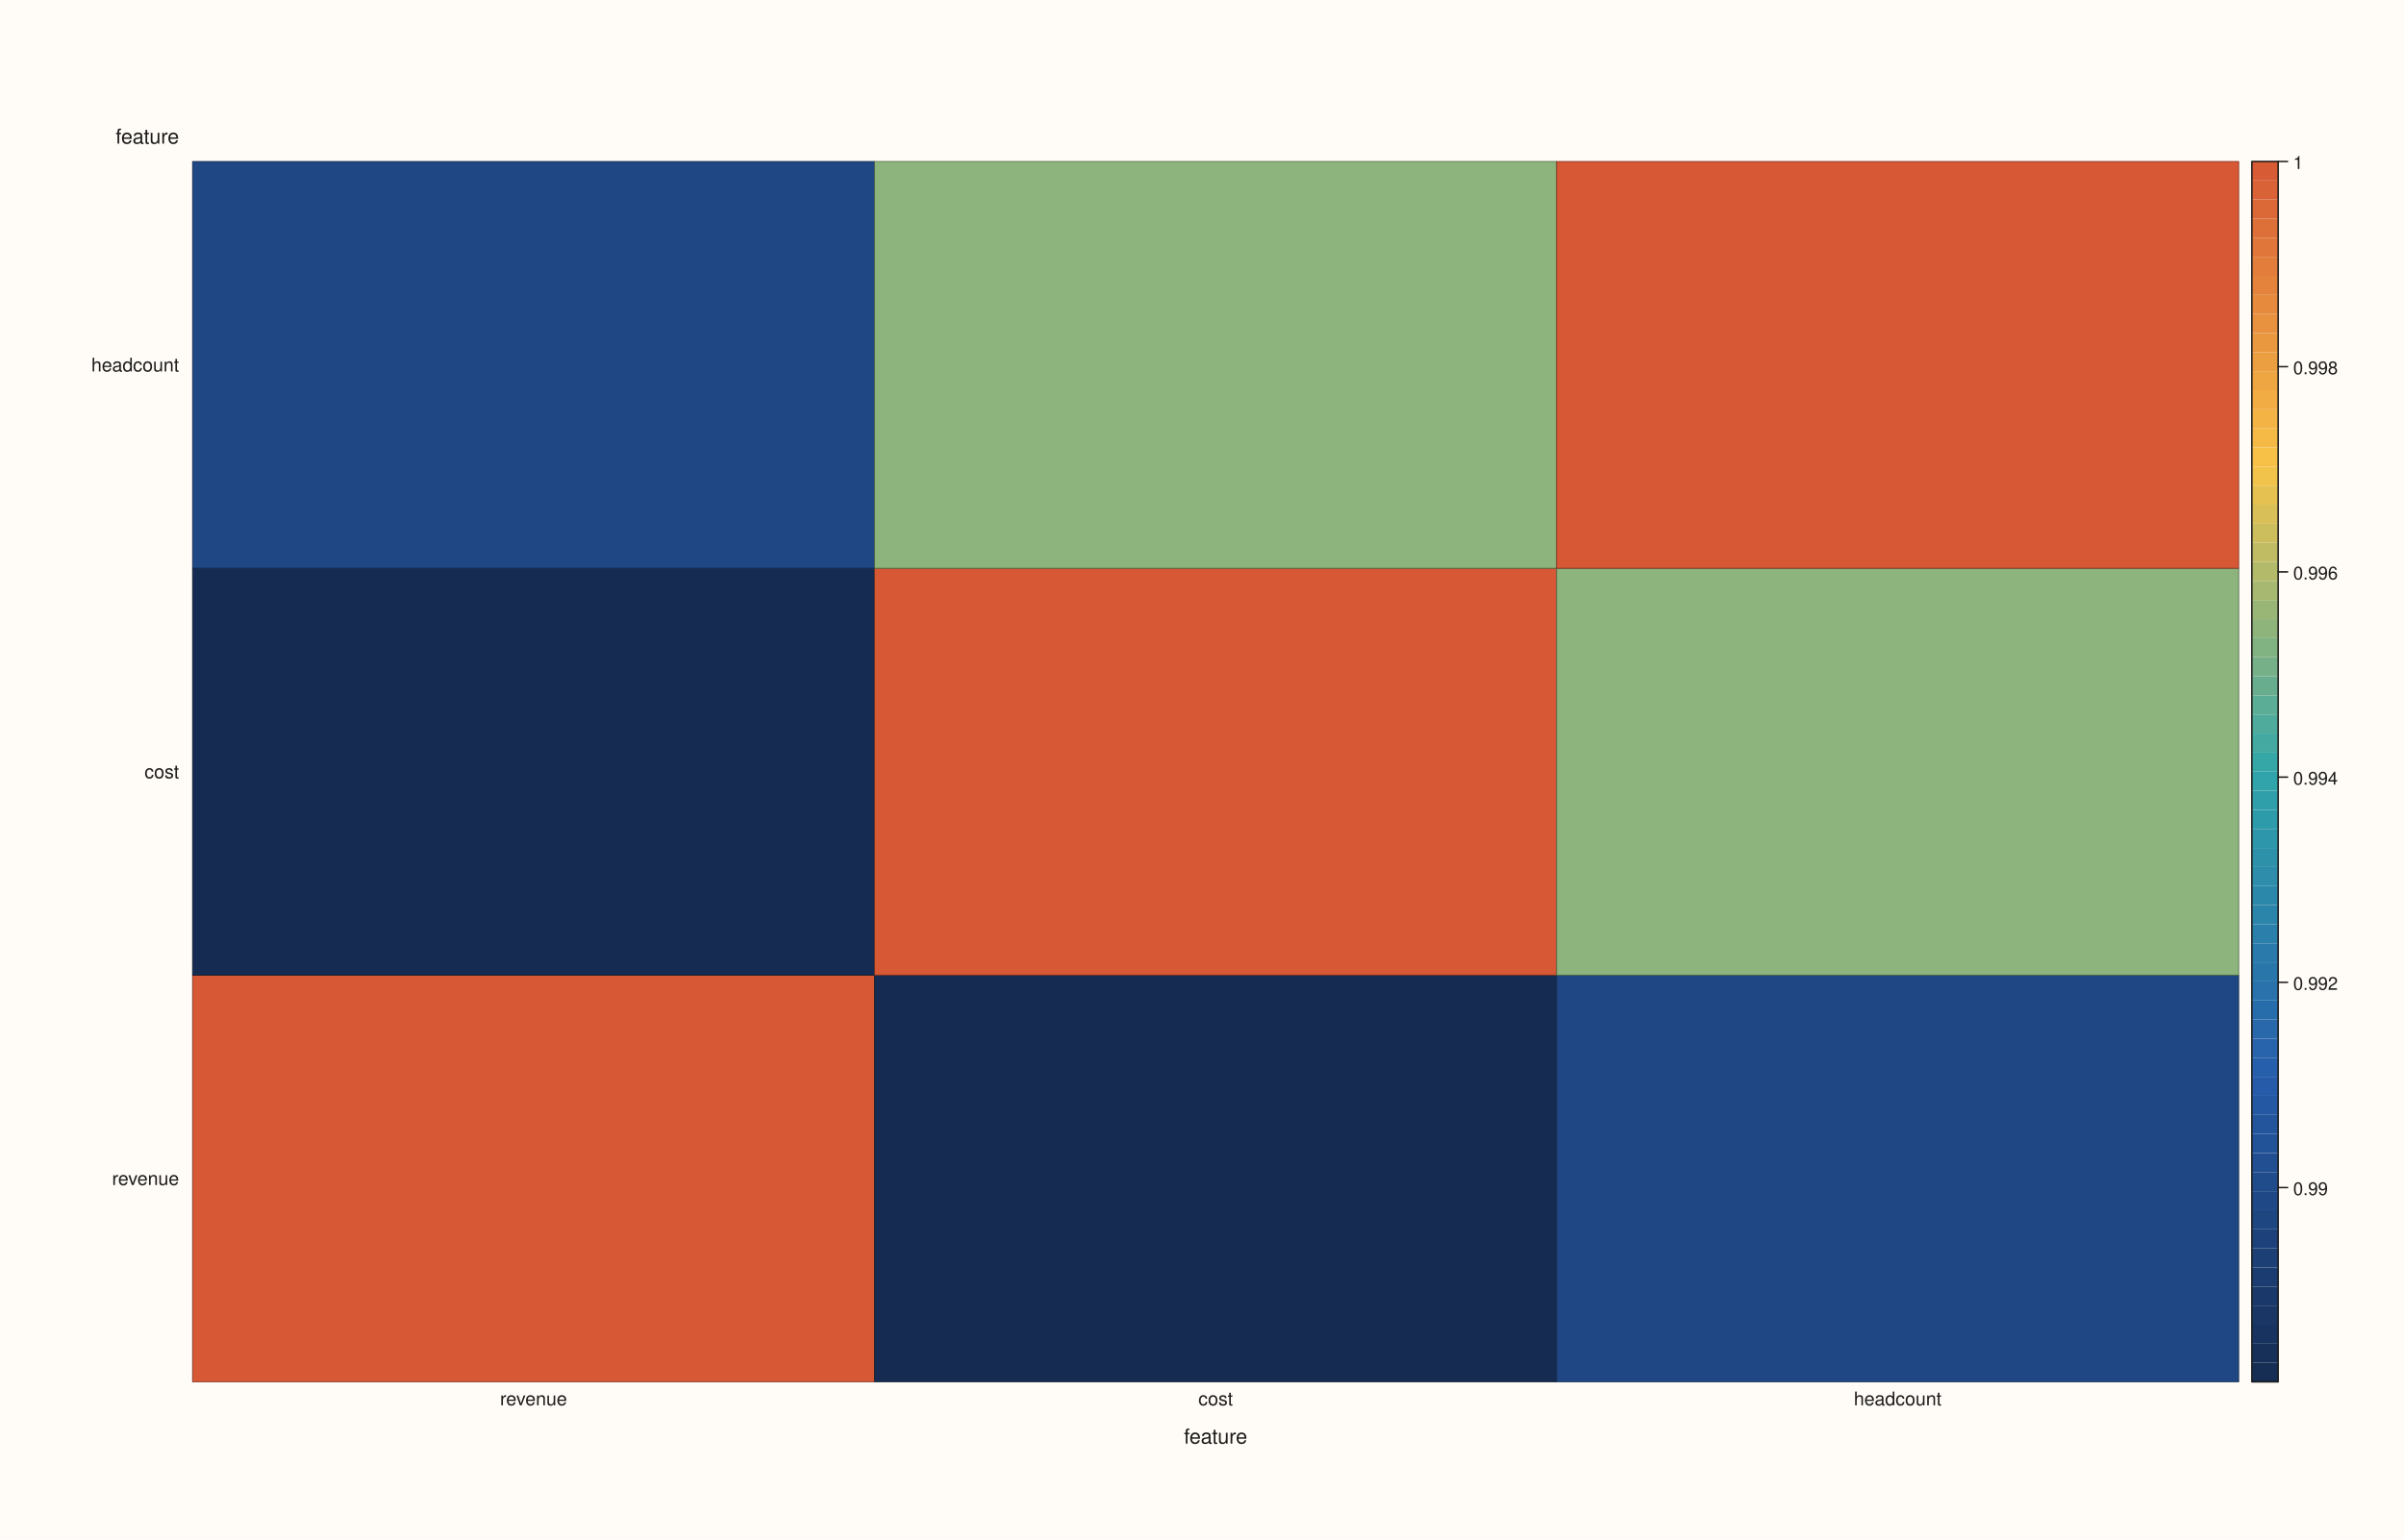
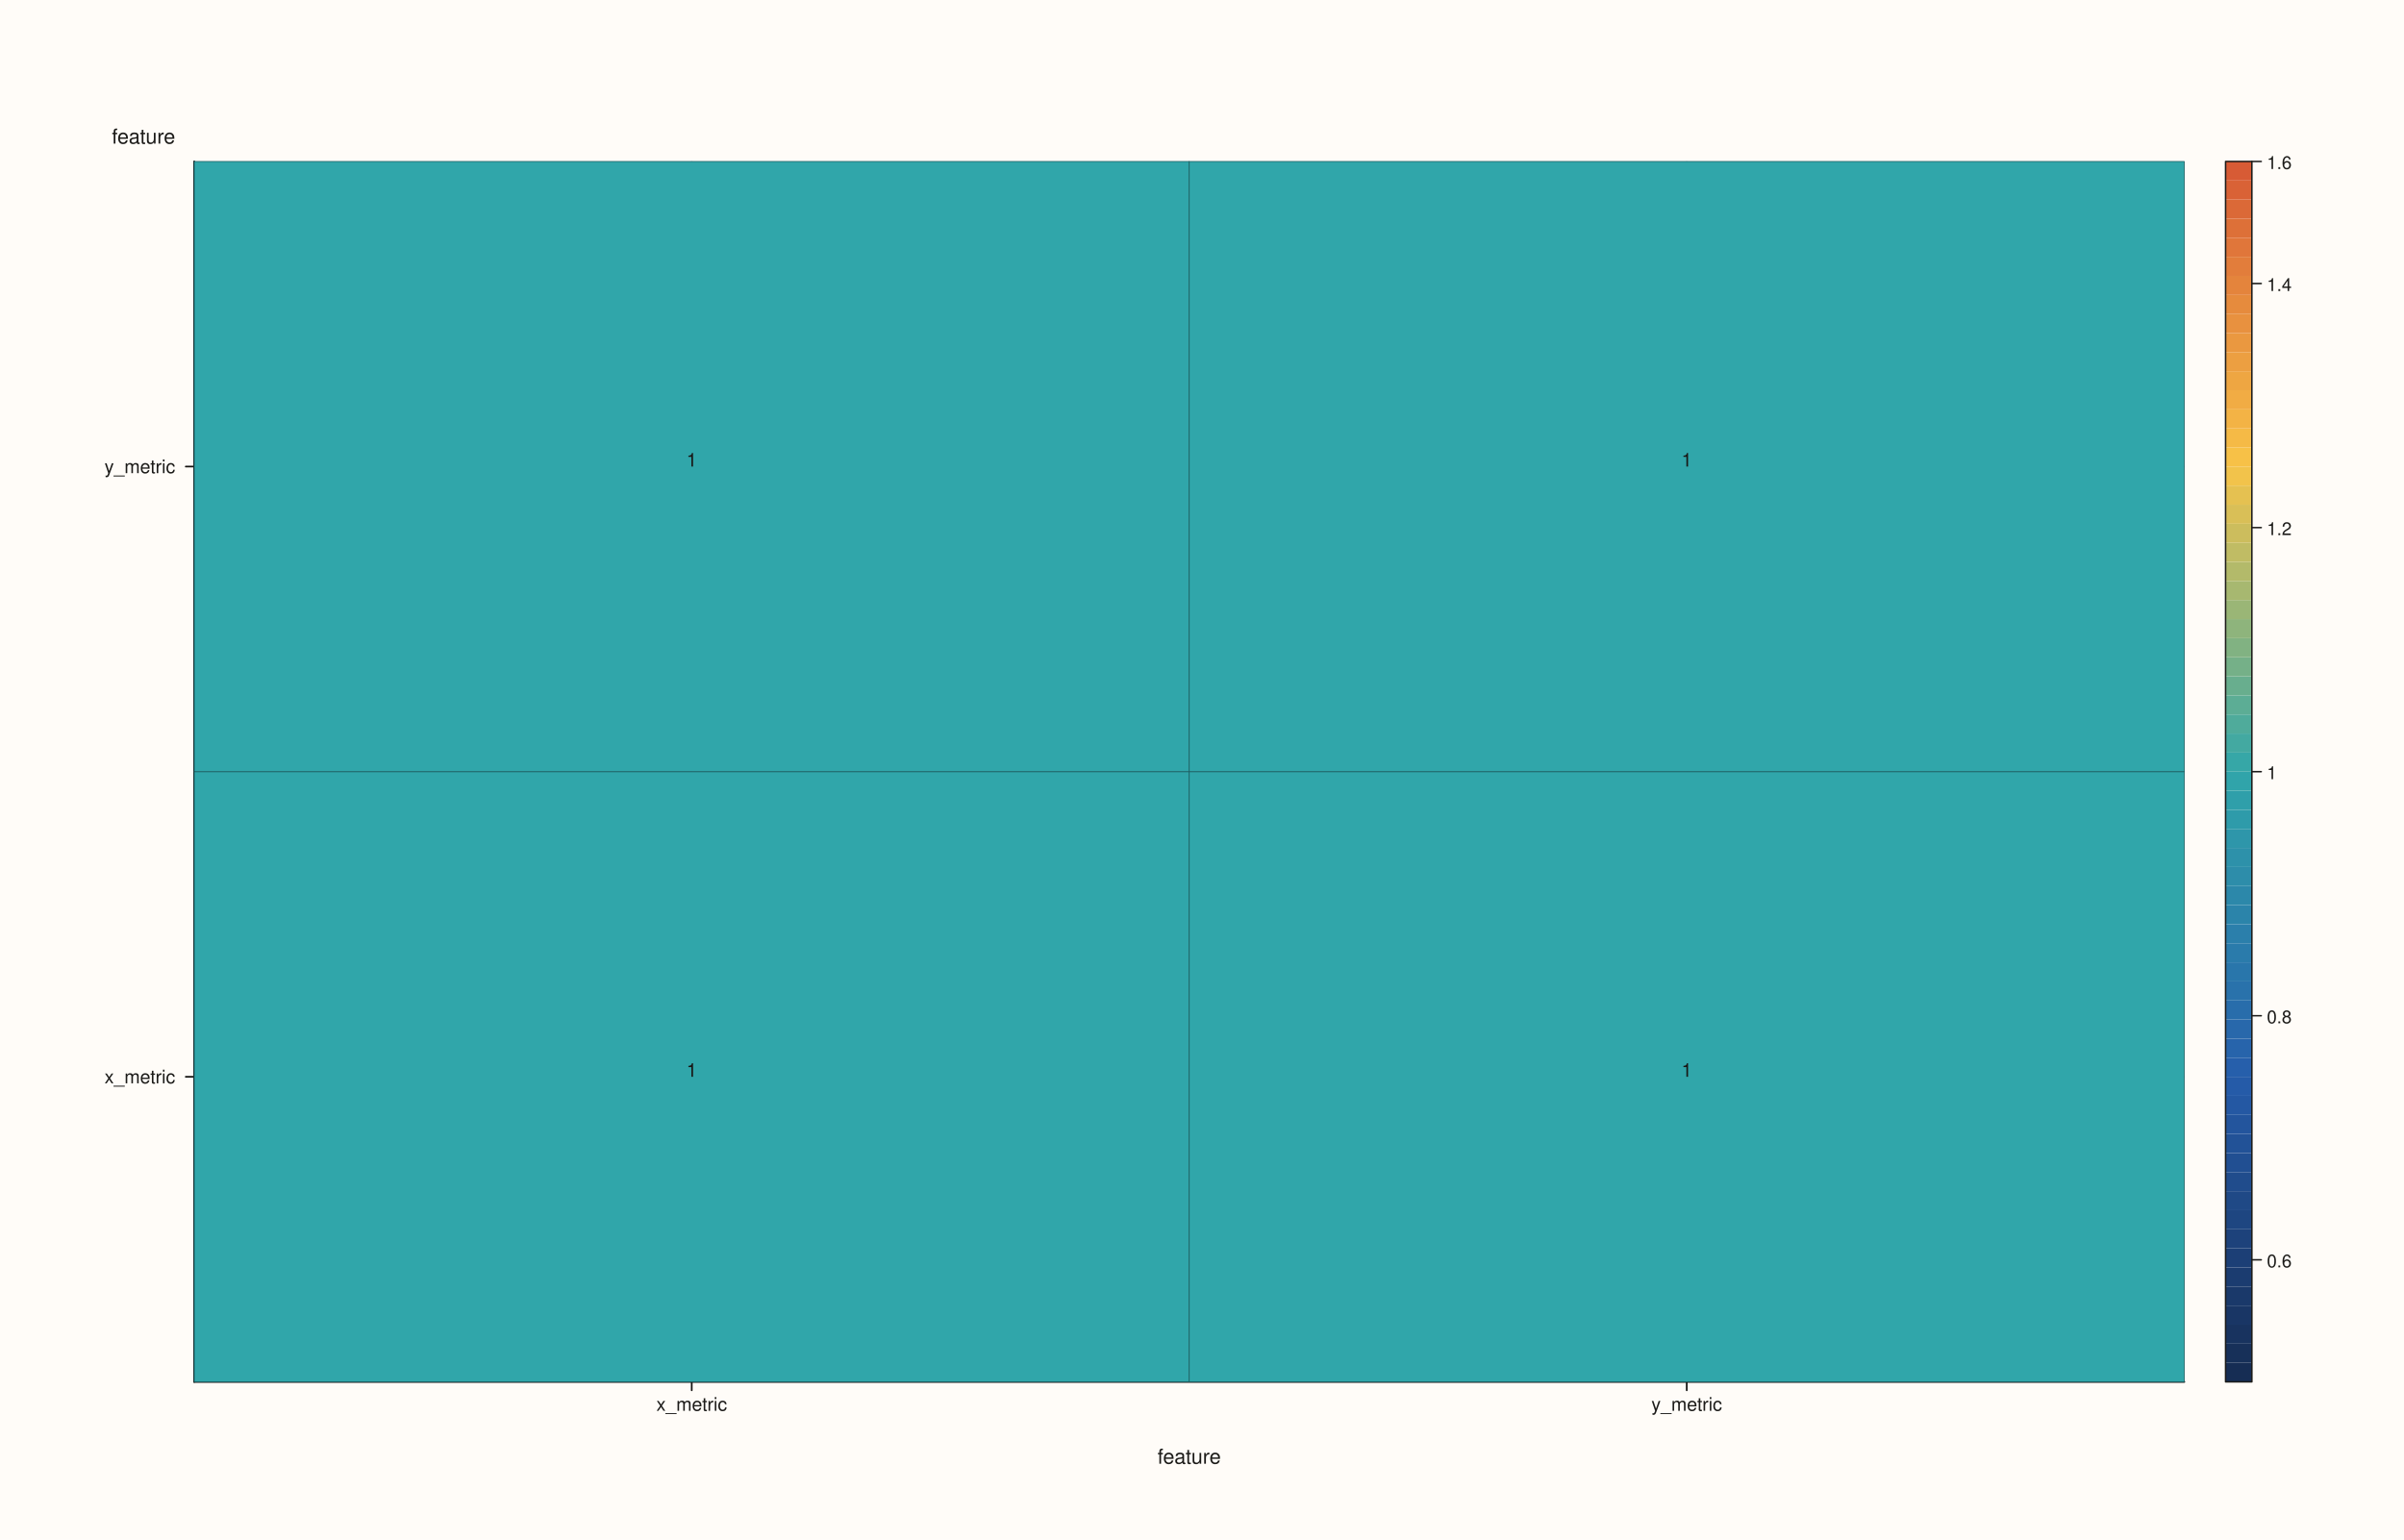
<svg xmlns="http://www.w3.org/2000/svg" width="1280" height="820" viewBox="0 0 1280 820">
  <rect x="0" y="0" width="1280" height="820" fill="rgb(255,252,248)" fill-opacity="1" />
  <path d="M 0 0 L 1280 0 L 1280 820 L 0 820 Z" stroke="none" fill="rgb(255,252,248)" fill-opacity="1" stroke-linejoin="round" stroke-linecap="round" />
  <path d="M 28 28 L 1252 28 L 1252 792 L 28 792 Z" stroke="none" fill="rgb(255,252,248)" fill-opacity="1" stroke-linejoin="round" stroke-linecap="round" />
-   <text x="284.087" y="748.475" font-family="Helvetica, Arial, sans-serif" font-size="10" fill="rgb(28,27,25)" fill-opacity="1" text-anchor="middle">revenue</text>
-   <text x="647.253" y="748.475" font-family="Helvetica, Arial, sans-serif" font-size="10" fill="rgb(28,27,25)" fill-opacity="1" text-anchor="middle">cost</text>
-   <text x="1010.418" y="748.475" font-family="Helvetica, Arial, sans-serif" font-size="10" fill="rgb(28,27,25)" fill-opacity="1" text-anchor="middle">headcount</text>
-   <text x="95.33" y="631.167" font-family="Helvetica, Arial, sans-serif" font-size="10" fill="rgb(28,27,25)" fill-opacity="1" text-anchor="end">revenue</text>
-   <text x="95.33" y="414.5" font-family="Helvetica, Arial, sans-serif" font-size="10" fill="rgb(28,27,25)" fill-opacity="1" text-anchor="end">cost</text>
-   <text x="95.33" y="197.833" font-family="Helvetica, Arial, sans-serif" font-size="10" fill="rgb(28,27,25)" fill-opacity="1" text-anchor="end">headcount</text>
-   <text x="647.253" y="768.875" font-family="Helvetica, Arial, sans-serif" font-size="11" fill="rgb(28,27,25)" fill-opacity="1" text-anchor="middle">feature</text>
-   <text x="95.33" y="76.5" font-family="Helvetica, Arial, sans-serif" font-size="11" fill="rgb(28,27,25)" fill-opacity="1" text-anchor="end">feature</text>
-   <path d="M 102.505 736 L 465.67 736 L 465.67 519.333 L 102.505 519.333 Z" stroke="rgb(118,48,29)" stroke-opacity="1" stroke-width="0.4" fill="rgb(214,88,52)" fill-opacity="1" stroke-linejoin="round" stroke-linecap="round" />
-   <path d="M 465.67 736 L 828.835 736 L 828.835 519.333 L 465.67 519.333 Z" stroke="rgb(12,24,45)" stroke-opacity="1" stroke-width="0.4" fill="rgb(21,43,81)" fill-opacity="1" stroke-linejoin="round" stroke-linecap="round" />
-   <path d="M 828.835 736 L 1192 736 L 1192 519.333 L 828.835 519.333 Z" stroke="rgb(17,39,72)" stroke-opacity="1" stroke-width="0.4" fill="rgb(30,71,131)" fill-opacity="1" stroke-linejoin="round" stroke-linecap="round" />
-   <path d="M 102.505 519.333 L 465.67 519.333 L 465.67 302.667 L 102.505 302.667 Z" stroke="rgb(12,24,45)" stroke-opacity="1" stroke-width="0.4" fill="rgb(21,43,81)" fill-opacity="1" stroke-linejoin="round" stroke-linecap="round" />
-   <path d="M 465.67 519.333 L 828.835 519.333 L 828.835 302.667 L 465.67 302.667 Z" stroke="rgb(118,48,29)" stroke-opacity="1" stroke-width="0.4" fill="rgb(214,88,52)" fill-opacity="1" stroke-linejoin="round" stroke-linecap="round" />
-   <path d="M 828.835 519.333 L 1192 519.333 L 1192 302.667 L 828.835 302.667 Z" stroke="rgb(78,99,68)" stroke-opacity="1" stroke-width="0.4" fill="rgb(141,180,124)" fill-opacity="1" stroke-linejoin="round" stroke-linecap="round" />
-   <path d="M 102.505 302.667 L 465.67 302.667 L 465.67 86 L 102.505 86 Z" stroke="rgb(17,39,72)" stroke-opacity="1" stroke-width="0.4" fill="rgb(30,71,131)" fill-opacity="1" stroke-linejoin="round" stroke-linecap="round" />
-   <path d="M 465.67 302.667 L 828.835 302.667 L 828.835 86 L 465.67 86 Z" stroke="rgb(78,99,68)" stroke-opacity="1" stroke-width="0.4" fill="rgb(141,180,124)" fill-opacity="1" stroke-linejoin="round" stroke-linecap="round" />
-   <path d="M 828.835 302.667 L 1192 302.667 L 1192 86 L 828.835 86 Z" stroke="rgb(118,48,29)" stroke-opacity="1" stroke-width="0.4" fill="rgb(214,88,52)" fill-opacity="1" stroke-linejoin="round" stroke-linecap="round" />
-   <path d="M 1199 725.844 L 1213 725.844 L 1213 736 L 1199 736 Z" stroke="none" fill="rgb(22,45,84)" fill-opacity="1" stroke-linejoin="round" stroke-linecap="round" />
-   <path d="M 1199 715.688 L 1213 715.688 L 1213 725.844 L 1199 725.844 Z" stroke="none" fill="rgb(23,48,89)" fill-opacity="1" stroke-linejoin="round" stroke-linecap="round" />
-   <path d="M 1199 705.531 L 1213 705.531 L 1213 715.688 L 1199 715.688 Z" stroke="none" fill="rgb(24,51,95)" fill-opacity="1" stroke-linejoin="round" stroke-linecap="round" />
-   <path d="M 1199 695.375 L 1213 695.375 L 1213 705.531 L 1199 705.531 Z" stroke="none" fill="rgb(25,54,101)" fill-opacity="1" stroke-linejoin="round" stroke-linecap="round" />
-   <path d="M 1199 685.219 L 1213 685.219 L 1213 695.375 L 1199 695.375 Z" stroke="none" fill="rgb(26,57,106)" fill-opacity="1" stroke-linejoin="round" stroke-linecap="round" />
-   <path d="M 1199 675.062 L 1213 675.062 L 1213 685.219 L 1199 685.219 Z" stroke="none" fill="rgb(27,60,112)" fill-opacity="1" stroke-linejoin="round" stroke-linecap="round" />
-   <path d="M 1199 664.906 L 1213 664.906 L 1213 675.062 L 1199 675.062 Z" stroke="none" fill="rgb(28,63,118)" fill-opacity="1" stroke-linejoin="round" stroke-linecap="round" />
-   <path d="M 1199 654.75 L 1213 654.75 L 1213 664.906 L 1199 664.906 Z" stroke="none" fill="rgb(29,66,123)" fill-opacity="1" stroke-linejoin="round" stroke-linecap="round" />
-   <path d="M 1199 644.594 L 1213 644.594 L 1213 654.75 L 1199 654.75 Z" stroke="none" fill="rgb(30,70,129)" fill-opacity="1" stroke-linejoin="round" stroke-linecap="round" />
-   <path d="M 1199 634.438 L 1213 634.438 L 1213 644.594 L 1199 644.594 Z" stroke="none" fill="rgb(31,73,134)" fill-opacity="1" stroke-linejoin="round" stroke-linecap="round" />
-   <path d="M 1199 624.281 L 1213 624.281 L 1213 634.438 L 1199 634.438 Z" stroke="none" fill="rgb(32,76,140)" fill-opacity="1" stroke-linejoin="round" stroke-linecap="round" />
-   <path d="M 1199 614.125 L 1213 614.125 L 1213 624.281 L 1199 624.281 Z" stroke="none" fill="rgb(33,79,146)" fill-opacity="1" stroke-linejoin="round" stroke-linecap="round" />
-   <path d="M 1199 603.969 L 1213 603.969 L 1213 614.125 L 1199 614.125 Z" stroke="none" fill="rgb(34,82,151)" fill-opacity="1" stroke-linejoin="round" stroke-linecap="round" />
-   <path d="M 1199 593.812 L 1213 593.812 L 1213 603.969 L 1199 603.969 Z" stroke="none" fill="rgb(35,85,157)" fill-opacity="1" stroke-linejoin="round" stroke-linecap="round" />
-   <path d="M 1199 583.656 L 1213 583.656 L 1213 593.812 L 1199 593.812 Z" stroke="none" fill="rgb(36,88,163)" fill-opacity="1" stroke-linejoin="round" stroke-linecap="round" />
-   <path d="M 1199 573.5 L 1213 573.5 L 1213 583.656 L 1199 583.656 Z" stroke="none" fill="rgb(37,91,168)" fill-opacity="1" stroke-linejoin="round" stroke-linecap="round" />
-   <path d="M 1199 563.344 L 1213 563.344 L 1213 573.5 L 1199 573.5 Z" stroke="none" fill="rgb(38,95,171)" fill-opacity="1" stroke-linejoin="round" stroke-linecap="round" />
-   <path d="M 1199 553.188 L 1213 553.188 L 1213 563.344 L 1199 563.344 Z" stroke="none" fill="rgb(39,100,171)" fill-opacity="1" stroke-linejoin="round" stroke-linecap="round" />
-   <path d="M 1199 543.031 L 1213 543.031 L 1213 553.188 L 1199 553.188 Z" stroke="none" fill="rgb(40,104,171)" fill-opacity="1" stroke-linejoin="round" stroke-linecap="round" />
-   <path d="M 1199 532.875 L 1213 532.875 L 1213 543.031 L 1199 543.031 Z" stroke="none" fill="rgb(40,109,171)" fill-opacity="1" stroke-linejoin="round" stroke-linecap="round" />
-   <path d="M 1199 522.719 L 1213 522.719 L 1213 532.875 L 1199 532.875 Z" stroke="none" fill="rgb(41,114,171)" fill-opacity="1" stroke-linejoin="round" stroke-linecap="round" />
-   <path d="M 1199 512.562 L 1213 512.562 L 1213 522.719 L 1199 522.719 Z" stroke="none" fill="rgb(41,118,171)" fill-opacity="1" stroke-linejoin="round" stroke-linecap="round" />
-   <path d="M 1199 502.406 L 1213 502.406 L 1213 512.562 L 1199 512.562 Z" stroke="none" fill="rgb(42,123,171)" fill-opacity="1" stroke-linejoin="round" stroke-linecap="round" />
-   <path d="M 1199 492.25 L 1213 492.25 L 1213 502.406 L 1199 502.406 Z" stroke="none" fill="rgb(43,127,171)" fill-opacity="1" stroke-linejoin="round" stroke-linecap="round" />
-   <path d="M 1199 482.094 L 1213 482.094 L 1213 492.25 L 1199 492.25 Z" stroke="none" fill="rgb(43,132,170)" fill-opacity="1" stroke-linejoin="round" stroke-linecap="round" />
-   <path d="M 1199 471.938 L 1213 471.938 L 1213 482.094 L 1199 482.094 Z" stroke="none" fill="rgb(44,136,170)" fill-opacity="1" stroke-linejoin="round" stroke-linecap="round" />
-   <path d="M 1199 461.781 L 1213 461.781 L 1213 471.938 L 1199 471.938 Z" stroke="none" fill="rgb(45,141,170)" fill-opacity="1" stroke-linejoin="round" stroke-linecap="round" />
-   <path d="M 1199 451.625 L 1213 451.625 L 1213 461.781 L 1199 461.781 Z" stroke="none" fill="rgb(45,145,170)" fill-opacity="1" stroke-linejoin="round" stroke-linecap="round" />
-   <path d="M 1199 441.469 L 1213 441.469 L 1213 451.625 L 1199 451.625 Z" stroke="none" fill="rgb(46,150,170)" fill-opacity="1" stroke-linejoin="round" stroke-linecap="round" />
-   <path d="M 1199 431.312 L 1213 431.312 L 1213 441.469 L 1199 441.469 Z" stroke="none" fill="rgb(46,155,170)" fill-opacity="1" stroke-linejoin="round" stroke-linecap="round" />
-   <path d="M 1199 421.156 L 1213 421.156 L 1213 431.312 L 1199 431.312 Z" stroke="none" fill="rgb(47,159,170)" fill-opacity="1" stroke-linejoin="round" stroke-linecap="round" />
-   <path d="M 1199 411 L 1213 411 L 1213 421.156 L 1199 421.156 Z" stroke="none" fill="rgb(48,164,170)" fill-opacity="1" stroke-linejoin="round" stroke-linecap="round" />
-   <path d="M 1199 400.844 L 1213 400.844 L 1213 411 L 1199 411 Z" stroke="none" fill="rgb(54,167,167)" fill-opacity="1" stroke-linejoin="round" stroke-linecap="round" />
-   <path d="M 1199 390.688 L 1213 390.688 L 1213 400.844 L 1199 400.844 Z" stroke="none" fill="rgb(67,169,161)" fill-opacity="1" stroke-linejoin="round" stroke-linecap="round" />
-   <path d="M 1199 380.531 L 1213 380.531 L 1213 390.688 L 1199 390.688 Z" stroke="none" fill="rgb(79,171,155)" fill-opacity="1" stroke-linejoin="round" stroke-linecap="round" />
-   <path d="M 1199 370.375 L 1213 370.375 L 1213 380.531 L 1199 380.531 Z" stroke="none" fill="rgb(92,173,149)" fill-opacity="1" stroke-linejoin="round" stroke-linecap="round" />
-   <path d="M 1199 360.219 L 1213 360.219 L 1213 370.375 L 1199 370.375 Z" stroke="none" fill="rgb(104,174,142)" fill-opacity="1" stroke-linejoin="round" stroke-linecap="round" />
-   <path d="M 1199 350.062 L 1213 350.062 L 1213 360.219 L 1199 360.219 Z" stroke="none" fill="rgb(117,176,136)" fill-opacity="1" stroke-linejoin="round" stroke-linecap="round" />
-   <path d="M 1199 339.906 L 1213 339.906 L 1213 350.062 L 1199 350.062 Z" stroke="none" fill="rgb(129,178,130)" fill-opacity="1" stroke-linejoin="round" stroke-linecap="round" />
-   <path d="M 1199 329.75 L 1213 329.75 L 1213 339.906 L 1199 339.906 Z" stroke="none" fill="rgb(142,180,124)" fill-opacity="1" stroke-linejoin="round" stroke-linecap="round" />
-   <path d="M 1199 319.594 L 1213 319.594 L 1213 329.75 L 1199 329.75 Z" stroke="none" fill="rgb(154,182,118)" fill-opacity="1" stroke-linejoin="round" stroke-linecap="round" />
-   <path d="M 1199 309.438 L 1213 309.438 L 1213 319.594 L 1199 319.594 Z" stroke="none" fill="rgb(167,184,112)" fill-opacity="1" stroke-linejoin="round" stroke-linecap="round" />
-   <path d="M 1199 299.281 L 1213 299.281 L 1213 309.438 L 1199 309.438 Z" stroke="none" fill="rgb(179,186,106)" fill-opacity="1" stroke-linejoin="round" stroke-linecap="round" />
-   <path d="M 1199 289.125 L 1213 289.125 L 1213 299.281 L 1199 299.281 Z" stroke="none" fill="rgb(192,188,100)" fill-opacity="1" stroke-linejoin="round" stroke-linecap="round" />
-   <path d="M 1199 278.969 L 1213 278.969 L 1213 289.125 L 1199 289.125 Z" stroke="none" fill="rgb(204,189,93)" fill-opacity="1" stroke-linejoin="round" stroke-linecap="round" />
-   <path d="M 1199 268.812 L 1213 268.812 L 1213 278.969 L 1199 278.969 Z" stroke="none" fill="rgb(217,191,87)" fill-opacity="1" stroke-linejoin="round" stroke-linecap="round" />
-   <path d="M 1199 258.656 L 1213 258.656 L 1213 268.812 L 1199 268.812 Z" stroke="none" fill="rgb(229,193,81)" fill-opacity="1" stroke-linejoin="round" stroke-linecap="round" />
-   <path d="M 1199 248.5 L 1213 248.5 L 1213 258.656 L 1199 258.656 Z" stroke="none" fill="rgb(242,195,75)" fill-opacity="1" stroke-linejoin="round" stroke-linecap="round" />
-   <path d="M 1199 238.344 L 1213 238.344 L 1213 248.5 L 1199 248.5 Z" stroke="none" fill="rgb(247,193,71)" fill-opacity="1" stroke-linejoin="round" stroke-linecap="round" />
-   <path d="M 1199 228.188 L 1213 228.188 L 1213 238.344 L 1199 238.344 Z" stroke="none" fill="rgb(245,186,70)" fill-opacity="1" stroke-linejoin="round" stroke-linecap="round" />
-   <path d="M 1199 218.031 L 1213 218.031 L 1213 228.188 L 1199 228.188 Z" stroke="none" fill="rgb(243,179,69)" fill-opacity="1" stroke-linejoin="round" stroke-linecap="round" />
-   <path d="M 1199 207.875 L 1213 207.875 L 1213 218.031 L 1199 218.031 Z" stroke="none" fill="rgb(241,172,68)" fill-opacity="1" stroke-linejoin="round" stroke-linecap="round" />
-   <path d="M 1199 197.719 L 1213 197.719 L 1213 207.875 L 1199 207.875 Z" stroke="none" fill="rgb(238,166,66)" fill-opacity="1" stroke-linejoin="round" stroke-linecap="round" />
-   <path d="M 1199 187.562 L 1213 187.562 L 1213 197.719 L 1199 197.719 Z" stroke="none" fill="rgb(236,159,65)" fill-opacity="1" stroke-linejoin="round" stroke-linecap="round" />
-   <path d="M 1199 177.406 L 1213 177.406 L 1213 187.562 L 1199 187.562 Z" stroke="none" fill="rgb(234,152,64)" fill-opacity="1" stroke-linejoin="round" stroke-linecap="round" />
-   <path d="M 1199 167.25 L 1213 167.25 L 1213 177.406 L 1199 177.406 Z" stroke="none" fill="rgb(232,145,63)" fill-opacity="1" stroke-linejoin="round" stroke-linecap="round" />
-   <path d="M 1199 157.094 L 1213 157.094 L 1213 167.25 L 1199 167.25 Z" stroke="none" fill="rgb(230,139,61)" fill-opacity="1" stroke-linejoin="round" stroke-linecap="round" />
-   <path d="M 1199 146.938 L 1213 146.938 L 1213 157.094 L 1199 157.094 Z" stroke="none" fill="rgb(228,132,60)" fill-opacity="1" stroke-linejoin="round" stroke-linecap="round" />
-   <path d="M 1199 136.781 L 1213 136.781 L 1213 146.938 L 1199 146.938 Z" stroke="none" fill="rgb(226,125,59)" fill-opacity="1" stroke-linejoin="round" stroke-linecap="round" />
-   <path d="M 1199 126.625 L 1213 126.625 L 1213 136.781 L 1199 136.781 Z" stroke="none" fill="rgb(224,118,58)" fill-opacity="1" stroke-linejoin="round" stroke-linecap="round" />
-   <path d="M 1199 116.469 L 1213 116.469 L 1213 126.625 L 1199 126.625 Z" stroke="none" fill="rgb(221,112,56)" fill-opacity="1" stroke-linejoin="round" stroke-linecap="round" />
-   <path d="M 1199 106.312 L 1213 106.312 L 1213 116.469 L 1199 116.469 Z" stroke="none" fill="rgb(219,105,55)" fill-opacity="1" stroke-linejoin="round" stroke-linecap="round" />
-   <path d="M 1199 96.156 L 1213 96.156 L 1213 106.312 L 1199 106.312 Z" stroke="none" fill="rgb(217,98,54)" fill-opacity="1" stroke-linejoin="round" stroke-linecap="round" />
-   <path d="M 1199 86 L 1213 86 L 1213 96.156 L 1199 96.156 Z" stroke="none" fill="rgb(215,91,53)" fill-opacity="1" stroke-linejoin="round" stroke-linecap="round" />
-   <path d="M 1199 86 L 1213 86 L 1213 736 L 1199 736 Z" stroke="rgb(28,27,25)" stroke-opacity="1" stroke-width="0.8" fill="none" stroke-linejoin="round" stroke-linecap="round" />
-   <path d="M 1213 632.505 L 1218 632.505 " stroke="rgb(28,27,25)" stroke-opacity="1" stroke-width="0.8" fill="none" stroke-linejoin="round" stroke-linecap="round" />
-   <text x="1221" y="636.505" font-family="Helvetica, Arial, sans-serif" font-size="9.5" fill="rgb(28,27,25)" fill-opacity="1" text-anchor="start">0.99</text>
-   <path d="M 1213 523.204 L 1218 523.204 " stroke="rgb(28,27,25)" stroke-opacity="1" stroke-width="0.8" fill="none" stroke-linejoin="round" stroke-linecap="round" />
-   <text x="1221" y="527.204" font-family="Helvetica, Arial, sans-serif" font-size="9.5" fill="rgb(28,27,25)" fill-opacity="1" text-anchor="start">0.992</text>
-   <path d="M 1213 413.903 L 1218 413.903 " stroke="rgb(28,27,25)" stroke-opacity="1" stroke-width="0.8" fill="none" stroke-linejoin="round" stroke-linecap="round" />
-   <text x="1221" y="417.903" font-family="Helvetica, Arial, sans-serif" font-size="9.5" fill="rgb(28,27,25)" fill-opacity="1" text-anchor="start">0.994</text>
-   <path d="M 1213 304.602 L 1218 304.602 " stroke="rgb(28,27,25)" stroke-opacity="1" stroke-width="0.8" fill="none" stroke-linejoin="round" stroke-linecap="round" />
-   <text x="1221" y="308.602" font-family="Helvetica, Arial, sans-serif" font-size="9.5" fill="rgb(28,27,25)" fill-opacity="1" text-anchor="start">0.996</text>
-   <path d="M 1213 195.301 L 1218 195.301 " stroke="rgb(28,27,25)" stroke-opacity="1" stroke-width="0.8" fill="none" stroke-linejoin="round" stroke-linecap="round" />
-   <text x="1221" y="199.301" font-family="Helvetica, Arial, sans-serif" font-size="9.5" fill="rgb(28,27,25)" fill-opacity="1" text-anchor="start">0.998</text>
-   <path d="M 1213 86 L 1218 86 " stroke="rgb(28,27,25)" stroke-opacity="1" stroke-width="0.8" fill="none" stroke-linejoin="round" stroke-linecap="round" />
-   <text x="1221" y="90" font-family="Helvetica, Arial, sans-serif" font-size="9.5" fill="rgb(28,27,25)" fill-opacity="1" text-anchor="start">1</text>
+   <path d="M 368.308 86 L 368.308 736 " stroke="rgb(224,229,236)" stroke-opacity="1" stroke-width="0.8" fill="none" stroke-linejoin="round" stroke-linecap="round" />
+   <path d="M 898.102 86 L 898.102 736 " stroke="rgb(224,229,236)" stroke-opacity="1" stroke-width="0.8" fill="none" stroke-linejoin="round" stroke-linecap="round" />
+   <path d="M 103.41 573.5 L 1163 573.5 " stroke="rgb(224,229,236)" stroke-opacity="1" stroke-width="0.8" fill="none" stroke-linejoin="round" stroke-linecap="round" />
+   <path d="M 103.41 248.5 L 1163 248.5 " stroke="rgb(224,229,236)" stroke-opacity="1" stroke-width="0.8" fill="none" stroke-linejoin="round" stroke-linecap="round" />
+   <path d="M 103.41 736 L 1163 736 " stroke="rgb(25,24,23)" stroke-opacity="1" stroke-width="1" fill="none" stroke-linejoin="round" stroke-linecap="round" />
+   <path d="M 103.41 86 L 103.41 736 " stroke="rgb(25,24,23)" stroke-opacity="1" stroke-width="1" fill="none" stroke-linejoin="round" stroke-linecap="round" />
+   <path d="M 368.308 736 L 368.308 740.5 " stroke="rgb(20,19,17)" stroke-opacity="1" stroke-width="0.9" fill="none" stroke-linejoin="round" stroke-linecap="round" />
+   <text x="368.308" y="751.4" font-family="Helvetica, Arial, sans-serif" font-size="10" fill="rgb(28,27,25)" fill-opacity="1" text-anchor="middle">x_metric</text>
+   <path d="M 898.102 736 L 898.102 740.5 " stroke="rgb(20,19,17)" stroke-opacity="1" stroke-width="0.9" fill="none" stroke-linejoin="round" stroke-linecap="round" />
+   <text x="898.102" y="751.4" font-family="Helvetica, Arial, sans-serif" font-size="10" fill="rgb(28,27,25)" fill-opacity="1" text-anchor="middle">y_metric</text>
+   <path d="M 98.91 573.5 L 103.41 573.5 " stroke="rgb(20,19,17)" stroke-opacity="1" stroke-width="0.9" fill="none" stroke-linejoin="round" stroke-linecap="round" />
+   <text x="93.31" y="577" font-family="Helvetica, Arial, sans-serif" font-size="10" fill="rgb(28,27,25)" fill-opacity="1" text-anchor="end">x_metric</text>
+   <path d="M 98.91 248.5 L 103.41 248.5 " stroke="rgb(20,19,17)" stroke-opacity="1" stroke-width="0.9" fill="none" stroke-linejoin="round" stroke-linecap="round" />
+   <text x="93.31" y="252" font-family="Helvetica, Arial, sans-serif" font-size="10" fill="rgb(28,27,25)" fill-opacity="1" text-anchor="end">y_metric</text>
+   <text x="633.205" y="779.6" font-family="Helvetica, Arial, sans-serif" font-size="11" fill="rgb(28,27,25)" fill-opacity="1" text-anchor="middle">feature</text>
+   <text x="93.31" y="76.5" font-family="Helvetica, Arial, sans-serif" font-size="11" fill="rgb(28,27,25)" fill-opacity="1" text-anchor="end">feature</text>
+   <path d="M 103.41 736 L 633.205 736 L 633.205 411 L 103.41 411 Z" stroke="rgb(26,91,94)" stroke-opacity="1" stroke-width="0.4" fill="rgb(48,166,170)" fill-opacity="1" stroke-linejoin="round" stroke-linecap="round" />
+   <text x="368.308" y="573.5" font-family="Helvetica, Arial, sans-serif" font-size="10" fill="rgb(24,23,21)" fill-opacity="1" text-anchor="middle">1</text>
+   <path d="M 633.205 736 L 1163 736 L 1163 411 L 633.205 411 Z" stroke="rgb(26,91,94)" stroke-opacity="1" stroke-width="0.4" fill="rgb(48,166,170)" fill-opacity="1" stroke-linejoin="round" stroke-linecap="round" />
+   <text x="898.102" y="573.5" font-family="Helvetica, Arial, sans-serif" font-size="10" fill="rgb(24,23,21)" fill-opacity="1" text-anchor="middle">1</text>
+   <path d="M 103.41 411 L 633.205 411 L 633.205 86 L 103.41 86 Z" stroke="rgb(26,91,94)" stroke-opacity="1" stroke-width="0.4" fill="rgb(48,166,170)" fill-opacity="1" stroke-linejoin="round" stroke-linecap="round" />
+   <text x="368.308" y="248.5" font-family="Helvetica, Arial, sans-serif" font-size="10" fill="rgb(24,23,21)" fill-opacity="1" text-anchor="middle">1</text>
+   <path d="M 633.205 411 L 1163 411 L 1163 86 L 633.205 86 Z" stroke="rgb(26,91,94)" stroke-opacity="1" stroke-width="0.4" fill="rgb(48,166,170)" fill-opacity="1" stroke-linejoin="round" stroke-linecap="round" />
+   <text x="898.102" y="248.5" font-family="Helvetica, Arial, sans-serif" font-size="10" fill="rgb(24,23,21)" fill-opacity="1" text-anchor="middle">1</text>
+   <path d="M 1185 725.844 L 1199 725.844 L 1199 736 L 1185 736 Z" stroke="none" fill="rgb(22,45,84)" fill-opacity="1" stroke-linejoin="round" stroke-linecap="round" />
+   <path d="M 1185 715.688 L 1199 715.688 L 1199 725.844 L 1185 725.844 Z" stroke="none" fill="rgb(23,48,89)" fill-opacity="1" stroke-linejoin="round" stroke-linecap="round" />
+   <path d="M 1185 705.531 L 1199 705.531 L 1199 715.688 L 1185 715.688 Z" stroke="none" fill="rgb(24,51,95)" fill-opacity="1" stroke-linejoin="round" stroke-linecap="round" />
+   <path d="M 1185 695.375 L 1199 695.375 L 1199 705.531 L 1185 705.531 Z" stroke="none" fill="rgb(25,54,101)" fill-opacity="1" stroke-linejoin="round" stroke-linecap="round" />
+   <path d="M 1185 685.219 L 1199 685.219 L 1199 695.375 L 1185 695.375 Z" stroke="none" fill="rgb(26,57,106)" fill-opacity="1" stroke-linejoin="round" stroke-linecap="round" />
+   <path d="M 1185 675.062 L 1199 675.062 L 1199 685.219 L 1185 685.219 Z" stroke="none" fill="rgb(27,60,112)" fill-opacity="1" stroke-linejoin="round" stroke-linecap="round" />
+   <path d="M 1185 664.906 L 1199 664.906 L 1199 675.062 L 1185 675.062 Z" stroke="none" fill="rgb(28,63,118)" fill-opacity="1" stroke-linejoin="round" stroke-linecap="round" />
+   <path d="M 1185 654.75 L 1199 654.75 L 1199 664.906 L 1185 664.906 Z" stroke="none" fill="rgb(29,66,123)" fill-opacity="1" stroke-linejoin="round" stroke-linecap="round" />
+   <path d="M 1185 644.594 L 1199 644.594 L 1199 654.75 L 1185 654.75 Z" stroke="none" fill="rgb(30,70,129)" fill-opacity="1" stroke-linejoin="round" stroke-linecap="round" />
+   <path d="M 1185 634.438 L 1199 634.438 L 1199 644.594 L 1185 644.594 Z" stroke="none" fill="rgb(31,73,134)" fill-opacity="1" stroke-linejoin="round" stroke-linecap="round" />
+   <path d="M 1185 624.281 L 1199 624.281 L 1199 634.438 L 1185 634.438 Z" stroke="none" fill="rgb(32,76,140)" fill-opacity="1" stroke-linejoin="round" stroke-linecap="round" />
+   <path d="M 1185 614.125 L 1199 614.125 L 1199 624.281 L 1185 624.281 Z" stroke="none" fill="rgb(33,79,146)" fill-opacity="1" stroke-linejoin="round" stroke-linecap="round" />
+   <path d="M 1185 603.969 L 1199 603.969 L 1199 614.125 L 1185 614.125 Z" stroke="none" fill="rgb(34,82,151)" fill-opacity="1" stroke-linejoin="round" stroke-linecap="round" />
+   <path d="M 1185 593.812 L 1199 593.812 L 1199 603.969 L 1185 603.969 Z" stroke="none" fill="rgb(35,85,157)" fill-opacity="1" stroke-linejoin="round" stroke-linecap="round" />
+   <path d="M 1185 583.656 L 1199 583.656 L 1199 593.812 L 1185 593.812 Z" stroke="none" fill="rgb(36,88,163)" fill-opacity="1" stroke-linejoin="round" stroke-linecap="round" />
+   <path d="M 1185 573.5 L 1199 573.5 L 1199 583.656 L 1185 583.656 Z" stroke="none" fill="rgb(37,91,168)" fill-opacity="1" stroke-linejoin="round" stroke-linecap="round" />
+   <path d="M 1185 563.344 L 1199 563.344 L 1199 573.5 L 1185 573.5 Z" stroke="none" fill="rgb(38,95,171)" fill-opacity="1" stroke-linejoin="round" stroke-linecap="round" />
+   <path d="M 1185 553.188 L 1199 553.188 L 1199 563.344 L 1185 563.344 Z" stroke="none" fill="rgb(39,100,171)" fill-opacity="1" stroke-linejoin="round" stroke-linecap="round" />
+   <path d="M 1185 543.031 L 1199 543.031 L 1199 553.188 L 1185 553.188 Z" stroke="none" fill="rgb(40,104,171)" fill-opacity="1" stroke-linejoin="round" stroke-linecap="round" />
+   <path d="M 1185 532.875 L 1199 532.875 L 1199 543.031 L 1185 543.031 Z" stroke="none" fill="rgb(40,109,171)" fill-opacity="1" stroke-linejoin="round" stroke-linecap="round" />
+   <path d="M 1185 522.719 L 1199 522.719 L 1199 532.875 L 1185 532.875 Z" stroke="none" fill="rgb(41,114,171)" fill-opacity="1" stroke-linejoin="round" stroke-linecap="round" />
+   <path d="M 1185 512.562 L 1199 512.562 L 1199 522.719 L 1185 522.719 Z" stroke="none" fill="rgb(41,118,171)" fill-opacity="1" stroke-linejoin="round" stroke-linecap="round" />
+   <path d="M 1185 502.406 L 1199 502.406 L 1199 512.562 L 1185 512.562 Z" stroke="none" fill="rgb(42,123,171)" fill-opacity="1" stroke-linejoin="round" stroke-linecap="round" />
+   <path d="M 1185 492.25 L 1199 492.25 L 1199 502.406 L 1185 502.406 Z" stroke="none" fill="rgb(43,127,171)" fill-opacity="1" stroke-linejoin="round" stroke-linecap="round" />
+   <path d="M 1185 482.094 L 1199 482.094 L 1199 492.25 L 1185 492.25 Z" stroke="none" fill="rgb(43,132,170)" fill-opacity="1" stroke-linejoin="round" stroke-linecap="round" />
+   <path d="M 1185 471.938 L 1199 471.938 L 1199 482.094 L 1185 482.094 Z" stroke="none" fill="rgb(44,136,170)" fill-opacity="1" stroke-linejoin="round" stroke-linecap="round" />
+   <path d="M 1185 461.781 L 1199 461.781 L 1199 471.938 L 1185 471.938 Z" stroke="none" fill="rgb(45,141,170)" fill-opacity="1" stroke-linejoin="round" stroke-linecap="round" />
+   <path d="M 1185 451.625 L 1199 451.625 L 1199 461.781 L 1185 461.781 Z" stroke="none" fill="rgb(45,145,170)" fill-opacity="1" stroke-linejoin="round" stroke-linecap="round" />
+   <path d="M 1185 441.469 L 1199 441.469 L 1199 451.625 L 1185 451.625 Z" stroke="none" fill="rgb(46,150,170)" fill-opacity="1" stroke-linejoin="round" stroke-linecap="round" />
+   <path d="M 1185 431.312 L 1199 431.312 L 1199 441.469 L 1185 441.469 Z" stroke="none" fill="rgb(46,155,170)" fill-opacity="1" stroke-linejoin="round" stroke-linecap="round" />
+   <path d="M 1185 421.156 L 1199 421.156 L 1199 431.312 L 1185 431.312 Z" stroke="none" fill="rgb(47,159,170)" fill-opacity="1" stroke-linejoin="round" stroke-linecap="round" />
+   <path d="M 1185 411 L 1199 411 L 1199 421.156 L 1185 421.156 Z" stroke="none" fill="rgb(48,164,170)" fill-opacity="1" stroke-linejoin="round" stroke-linecap="round" />
+   <path d="M 1185 400.844 L 1199 400.844 L 1199 411 L 1185 411 Z" stroke="none" fill="rgb(54,167,167)" fill-opacity="1" stroke-linejoin="round" stroke-linecap="round" />
+   <path d="M 1185 390.688 L 1199 390.688 L 1199 400.844 L 1185 400.844 Z" stroke="none" fill="rgb(67,169,161)" fill-opacity="1" stroke-linejoin="round" stroke-linecap="round" />
+   <path d="M 1185 380.531 L 1199 380.531 L 1199 390.688 L 1185 390.688 Z" stroke="none" fill="rgb(79,171,155)" fill-opacity="1" stroke-linejoin="round" stroke-linecap="round" />
+   <path d="M 1185 370.375 L 1199 370.375 L 1199 380.531 L 1185 380.531 Z" stroke="none" fill="rgb(92,173,149)" fill-opacity="1" stroke-linejoin="round" stroke-linecap="round" />
+   <path d="M 1185 360.219 L 1199 360.219 L 1199 370.375 L 1185 370.375 Z" stroke="none" fill="rgb(104,174,142)" fill-opacity="1" stroke-linejoin="round" stroke-linecap="round" />
+   <path d="M 1185 350.062 L 1199 350.062 L 1199 360.219 L 1185 360.219 Z" stroke="none" fill="rgb(117,176,136)" fill-opacity="1" stroke-linejoin="round" stroke-linecap="round" />
+   <path d="M 1185 339.906 L 1199 339.906 L 1199 350.062 L 1185 350.062 Z" stroke="none" fill="rgb(129,178,130)" fill-opacity="1" stroke-linejoin="round" stroke-linecap="round" />
+   <path d="M 1185 329.75 L 1199 329.75 L 1199 339.906 L 1185 339.906 Z" stroke="none" fill="rgb(142,180,124)" fill-opacity="1" stroke-linejoin="round" stroke-linecap="round" />
+   <path d="M 1185 319.594 L 1199 319.594 L 1199 329.75 L 1185 329.75 Z" stroke="none" fill="rgb(154,182,118)" fill-opacity="1" stroke-linejoin="round" stroke-linecap="round" />
+   <path d="M 1185 309.438 L 1199 309.438 L 1199 319.594 L 1185 319.594 Z" stroke="none" fill="rgb(167,184,112)" fill-opacity="1" stroke-linejoin="round" stroke-linecap="round" />
+   <path d="M 1185 299.281 L 1199 299.281 L 1199 309.438 L 1185 309.438 Z" stroke="none" fill="rgb(179,186,106)" fill-opacity="1" stroke-linejoin="round" stroke-linecap="round" />
+   <path d="M 1185 289.125 L 1199 289.125 L 1199 299.281 L 1185 299.281 Z" stroke="none" fill="rgb(192,188,100)" fill-opacity="1" stroke-linejoin="round" stroke-linecap="round" />
+   <path d="M 1185 278.969 L 1199 278.969 L 1199 289.125 L 1185 289.125 Z" stroke="none" fill="rgb(204,189,93)" fill-opacity="1" stroke-linejoin="round" stroke-linecap="round" />
+   <path d="M 1185 268.812 L 1199 268.812 L 1199 278.969 L 1185 278.969 Z" stroke="none" fill="rgb(217,191,87)" fill-opacity="1" stroke-linejoin="round" stroke-linecap="round" />
+   <path d="M 1185 258.656 L 1199 258.656 L 1199 268.812 L 1185 268.812 Z" stroke="none" fill="rgb(229,193,81)" fill-opacity="1" stroke-linejoin="round" stroke-linecap="round" />
+   <path d="M 1185 248.5 L 1199 248.5 L 1199 258.656 L 1185 258.656 Z" stroke="none" fill="rgb(242,195,75)" fill-opacity="1" stroke-linejoin="round" stroke-linecap="round" />
+   <path d="M 1185 238.344 L 1199 238.344 L 1199 248.5 L 1185 248.5 Z" stroke="none" fill="rgb(247,193,71)" fill-opacity="1" stroke-linejoin="round" stroke-linecap="round" />
+   <path d="M 1185 228.188 L 1199 228.188 L 1199 238.344 L 1185 238.344 Z" stroke="none" fill="rgb(245,186,70)" fill-opacity="1" stroke-linejoin="round" stroke-linecap="round" />
+   <path d="M 1185 218.031 L 1199 218.031 L 1199 228.188 L 1185 228.188 Z" stroke="none" fill="rgb(243,179,69)" fill-opacity="1" stroke-linejoin="round" stroke-linecap="round" />
+   <path d="M 1185 207.875 L 1199 207.875 L 1199 218.031 L 1185 218.031 Z" stroke="none" fill="rgb(241,172,68)" fill-opacity="1" stroke-linejoin="round" stroke-linecap="round" />
+   <path d="M 1185 197.719 L 1199 197.719 L 1199 207.875 L 1185 207.875 Z" stroke="none" fill="rgb(238,166,66)" fill-opacity="1" stroke-linejoin="round" stroke-linecap="round" />
+   <path d="M 1185 187.562 L 1199 187.562 L 1199 197.719 L 1185 197.719 Z" stroke="none" fill="rgb(236,159,65)" fill-opacity="1" stroke-linejoin="round" stroke-linecap="round" />
+   <path d="M 1185 177.406 L 1199 177.406 L 1199 187.562 L 1185 187.562 Z" stroke="none" fill="rgb(234,152,64)" fill-opacity="1" stroke-linejoin="round" stroke-linecap="round" />
+   <path d="M 1185 167.25 L 1199 167.25 L 1199 177.406 L 1185 177.406 Z" stroke="none" fill="rgb(232,145,63)" fill-opacity="1" stroke-linejoin="round" stroke-linecap="round" />
+   <path d="M 1185 157.094 L 1199 157.094 L 1199 167.25 L 1185 167.25 Z" stroke="none" fill="rgb(230,139,61)" fill-opacity="1" stroke-linejoin="round" stroke-linecap="round" />
+   <path d="M 1185 146.938 L 1199 146.938 L 1199 157.094 L 1185 157.094 Z" stroke="none" fill="rgb(228,132,60)" fill-opacity="1" stroke-linejoin="round" stroke-linecap="round" />
+   <path d="M 1185 136.781 L 1199 136.781 L 1199 146.938 L 1185 146.938 Z" stroke="none" fill="rgb(226,125,59)" fill-opacity="1" stroke-linejoin="round" stroke-linecap="round" />
+   <path d="M 1185 126.625 L 1199 126.625 L 1199 136.781 L 1185 136.781 Z" stroke="none" fill="rgb(224,118,58)" fill-opacity="1" stroke-linejoin="round" stroke-linecap="round" />
+   <path d="M 1185 116.469 L 1199 116.469 L 1199 126.625 L 1185 126.625 Z" stroke="none" fill="rgb(221,112,56)" fill-opacity="1" stroke-linejoin="round" stroke-linecap="round" />
+   <path d="M 1185 106.312 L 1199 106.312 L 1199 116.469 L 1185 116.469 Z" stroke="none" fill="rgb(219,105,55)" fill-opacity="1" stroke-linejoin="round" stroke-linecap="round" />
+   <path d="M 1185 96.156 L 1199 96.156 L 1199 106.312 L 1185 106.312 Z" stroke="none" fill="rgb(217,98,54)" fill-opacity="1" stroke-linejoin="round" stroke-linecap="round" />
+   <path d="M 1185 86 L 1199 86 L 1199 96.156 L 1185 96.156 Z" stroke="none" fill="rgb(215,91,53)" fill-opacity="1" stroke-linejoin="round" stroke-linecap="round" />
+   <path d="M 1185 86 L 1199 86 L 1199 736 L 1185 736 Z" stroke="rgb(28,27,25)" stroke-opacity="1" stroke-width="0.8" fill="none" stroke-linejoin="round" stroke-linecap="round" />
+   <path d="M 1199 671 L 1204 671 " stroke="rgb(28,27,25)" stroke-opacity="1" stroke-width="0.8" fill="none" stroke-linejoin="round" stroke-linecap="round" />
+   <text x="1207" y="675" font-family="Helvetica, Arial, sans-serif" font-size="9.5" fill="rgb(28,27,25)" fill-opacity="1" text-anchor="start">0.6</text>
+   <path d="M 1199 541 L 1204 541 " stroke="rgb(28,27,25)" stroke-opacity="1" stroke-width="0.8" fill="none" stroke-linejoin="round" stroke-linecap="round" />
+   <text x="1207" y="545" font-family="Helvetica, Arial, sans-serif" font-size="9.5" fill="rgb(28,27,25)" fill-opacity="1" text-anchor="start">0.8</text>
+   <path d="M 1199 411 L 1204 411 " stroke="rgb(28,27,25)" stroke-opacity="1" stroke-width="0.8" fill="none" stroke-linejoin="round" stroke-linecap="round" />
+   <text x="1207" y="415" font-family="Helvetica, Arial, sans-serif" font-size="9.5" fill="rgb(28,27,25)" fill-opacity="1" text-anchor="start">1</text>
+   <path d="M 1199 281 L 1204 281 " stroke="rgb(28,27,25)" stroke-opacity="1" stroke-width="0.8" fill="none" stroke-linejoin="round" stroke-linecap="round" />
+   <text x="1207" y="285" font-family="Helvetica, Arial, sans-serif" font-size="9.5" fill="rgb(28,27,25)" fill-opacity="1" text-anchor="start">1.2</text>
+   <path d="M 1199 151 L 1204 151 " stroke="rgb(28,27,25)" stroke-opacity="1" stroke-width="0.8" fill="none" stroke-linejoin="round" stroke-linecap="round" />
+   <text x="1207" y="155" font-family="Helvetica, Arial, sans-serif" font-size="9.5" fill="rgb(28,27,25)" fill-opacity="1" text-anchor="start">1.4</text>
+   <path d="M 1199 86 L 1204 86 " stroke="rgb(28,27,25)" stroke-opacity="1" stroke-width="0.8" fill="none" stroke-linejoin="round" stroke-linecap="round" />
+   <text x="1207" y="90" font-family="Helvetica, Arial, sans-serif" font-size="9.5" fill="rgb(28,27,25)" fill-opacity="1" text-anchor="start">1.6</text>
</svg>
